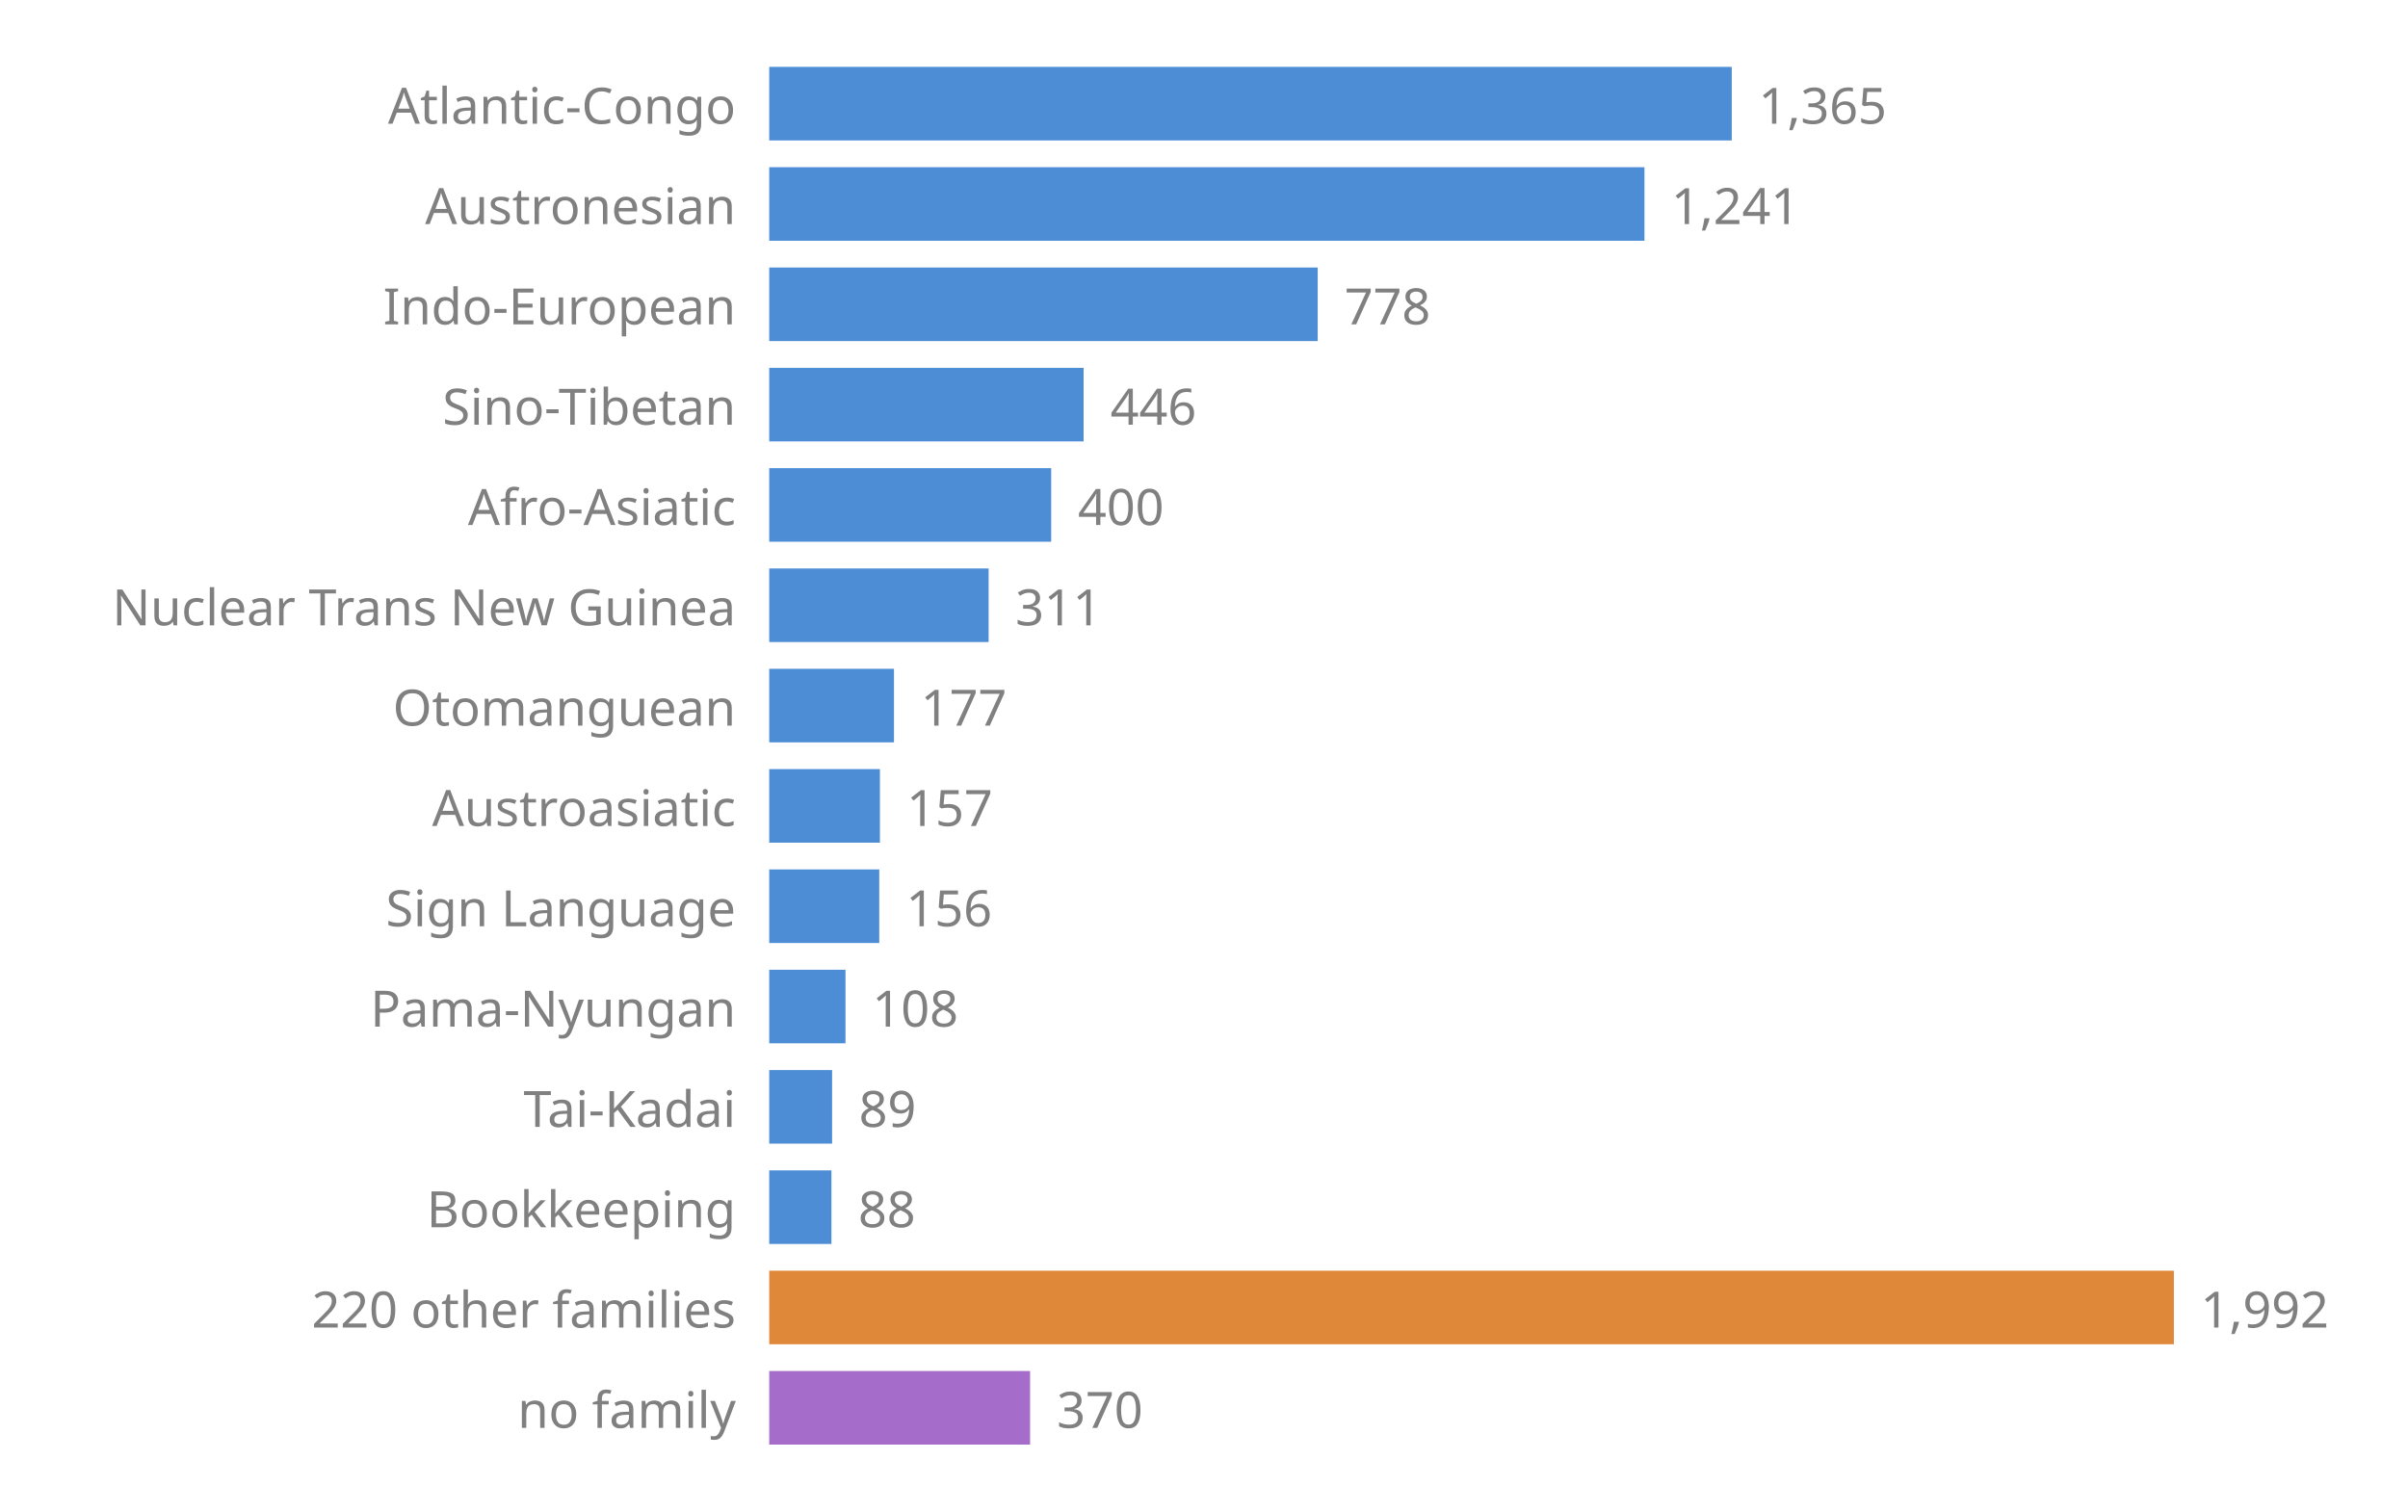
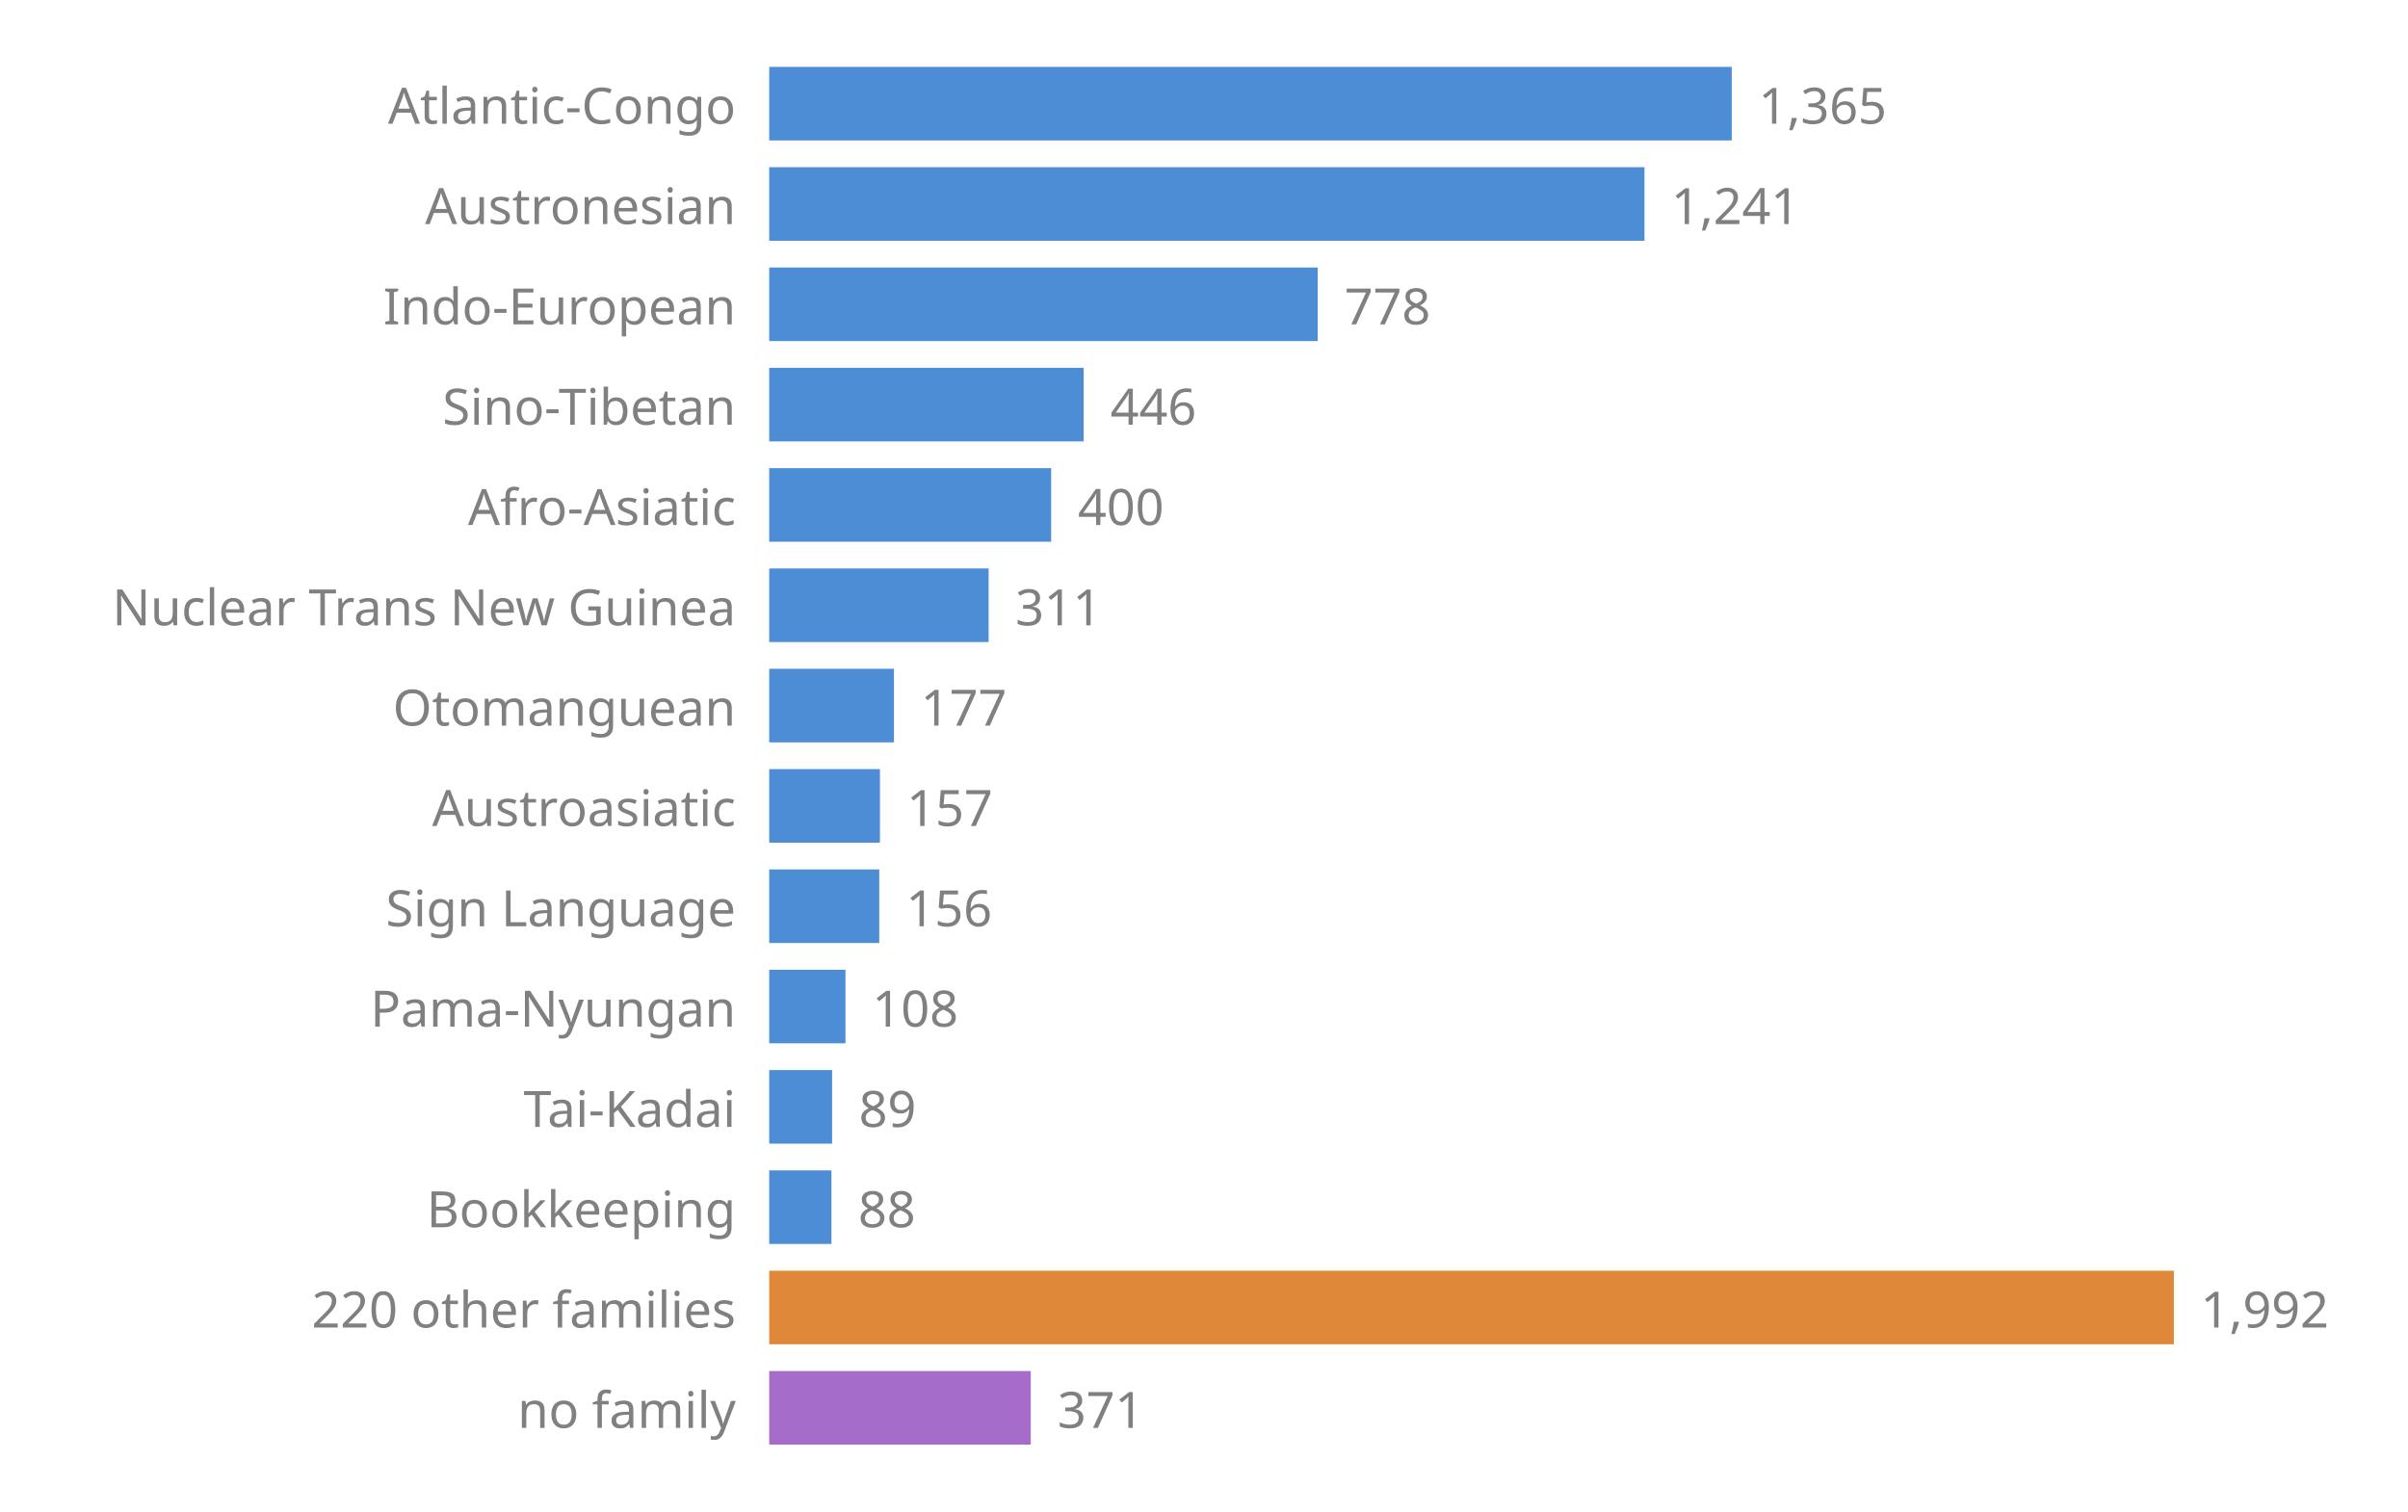
<svg xmlns="http://www.w3.org/2000/svg" viewBox="0 0 720 452" width="720" height="452" role="img" aria-labelledby="t d">
  <text x="220" y="37" text-anchor="end" fill="#808080" font-family="sans-serif" font-size="15">Atlantic-Congo</text>
  <rect x="230" y="20" width="287.8" height="22" fill="#4C8DD6" />
  <text x="525.8" y="37" text-anchor="start" fill="#808080" font-family="sans-serif" font-size="15">1,365</text>
  <text x="220" y="67" text-anchor="end" fill="#808080" font-family="sans-serif" font-size="15">Austronesian</text>
  <rect x="230" y="50" width="261.7" height="22" fill="#4C8DD6" />
  <text x="499.7" y="67" text-anchor="start" fill="#808080" font-family="sans-serif" font-size="15">1,241</text>
  <text x="220" y="97" text-anchor="end" fill="#808080" font-family="sans-serif" font-size="15">Indo-European</text>
  <rect x="230" y="80" width="164.0" height="22" fill="#4C8DD6" />
  <text x="402.0" y="97" text-anchor="start" fill="#808080" font-family="sans-serif" font-size="15">778</text>
  <text x="220" y="127" text-anchor="end" fill="#808080" font-family="sans-serif" font-size="15">Sino-Tibetan</text>
  <rect x="230" y="110" width="94.0" height="22" fill="#4C8DD6" />
  <text x="332.0" y="127" text-anchor="start" fill="#808080" font-family="sans-serif" font-size="15">446</text>
  <text x="220" y="157" text-anchor="end" fill="#808080" font-family="sans-serif" font-size="15">Afro-Asiatic</text>
  <rect x="230" y="140" width="84.3" height="22" fill="#4C8DD6" />
  <text x="322.3" y="157" text-anchor="start" fill="#808080" font-family="sans-serif" font-size="15">400</text>
  <text x="220" y="187" text-anchor="end" fill="#808080" font-family="sans-serif" font-size="15">Nuclear Trans New Guinea</text>
  <rect x="230" y="170" width="65.6" height="22" fill="#4C8DD6" />
  <text x="303.6" y="187" text-anchor="start" fill="#808080" font-family="sans-serif" font-size="15">311</text>
  <text x="220" y="217" text-anchor="end" fill="#808080" font-family="sans-serif" font-size="15">Otomanguean</text>
  <rect x="230" y="200" width="37.3" height="22" fill="#4C8DD6" />
  <text x="275.3" y="217" text-anchor="start" fill="#808080" font-family="sans-serif" font-size="15">177</text>
  <text x="220" y="247" text-anchor="end" fill="#808080" font-family="sans-serif" font-size="15">Austroasiatic</text>
  <rect x="230" y="230" width="33.1" height="22" fill="#4C8DD6" />
  <text x="271.1" y="247" text-anchor="start" fill="#808080" font-family="sans-serif" font-size="15">157</text>
  <text x="220" y="277" text-anchor="end" fill="#808080" font-family="sans-serif" font-size="15">Sign Language</text>
  <rect x="230" y="260" width="32.9" height="22" fill="#4C8DD6" />
  <text x="270.9" y="277" text-anchor="start" fill="#808080" font-family="sans-serif" font-size="15">156</text>
  <text x="220" y="307" text-anchor="end" fill="#808080" font-family="sans-serif" font-size="15">Pama-Nyungan</text>
  <rect x="230" y="290" width="22.8" height="22" fill="#4C8DD6" />
  <text x="260.8" y="307" text-anchor="start" fill="#808080" font-family="sans-serif" font-size="15">108</text>
  <text x="220" y="337" text-anchor="end" fill="#808080" font-family="sans-serif" font-size="15">Tai-Kadai</text>
  <rect x="230" y="320" width="18.8" height="22" fill="#4C8DD6" />
  <text x="256.8" y="337" text-anchor="start" fill="#808080" font-family="sans-serif" font-size="15">89</text>
  <text x="220" y="367" text-anchor="end" fill="#808080" font-family="sans-serif" font-size="15">Bookkeeping</text>
  <rect x="230" y="350" width="18.6" height="22" fill="#4C8DD6" />
  <text x="256.6" y="367" text-anchor="start" fill="#808080" font-family="sans-serif" font-size="15">88</text>
  <text x="220" y="397" text-anchor="end" fill="#808080" font-family="sans-serif" font-size="15">220 other families</text>
  <rect x="230" y="380" width="420.0" height="22" fill="#E0883A" />
  <text x="658.0" y="397" text-anchor="start" fill="#808080" font-family="sans-serif" font-size="15">1,992</text>
  <text x="220" y="427" text-anchor="end" fill="#808080" font-family="sans-serif" font-size="15">no family</text>
-   <rect x="230" y="410" width="78.0" height="22" fill="#A66CC9" />
-   <text x="316.0" y="427" text-anchor="start" fill="#808080" font-family="sans-serif" font-size="15">370</text>
+   <rect x="230" y="410" width="78.2" height="22" fill="#A66CC9" />
+   <text x="316.2" y="427" text-anchor="start" fill="#808080" font-family="sans-serif" font-size="15">371</text>
</svg>
